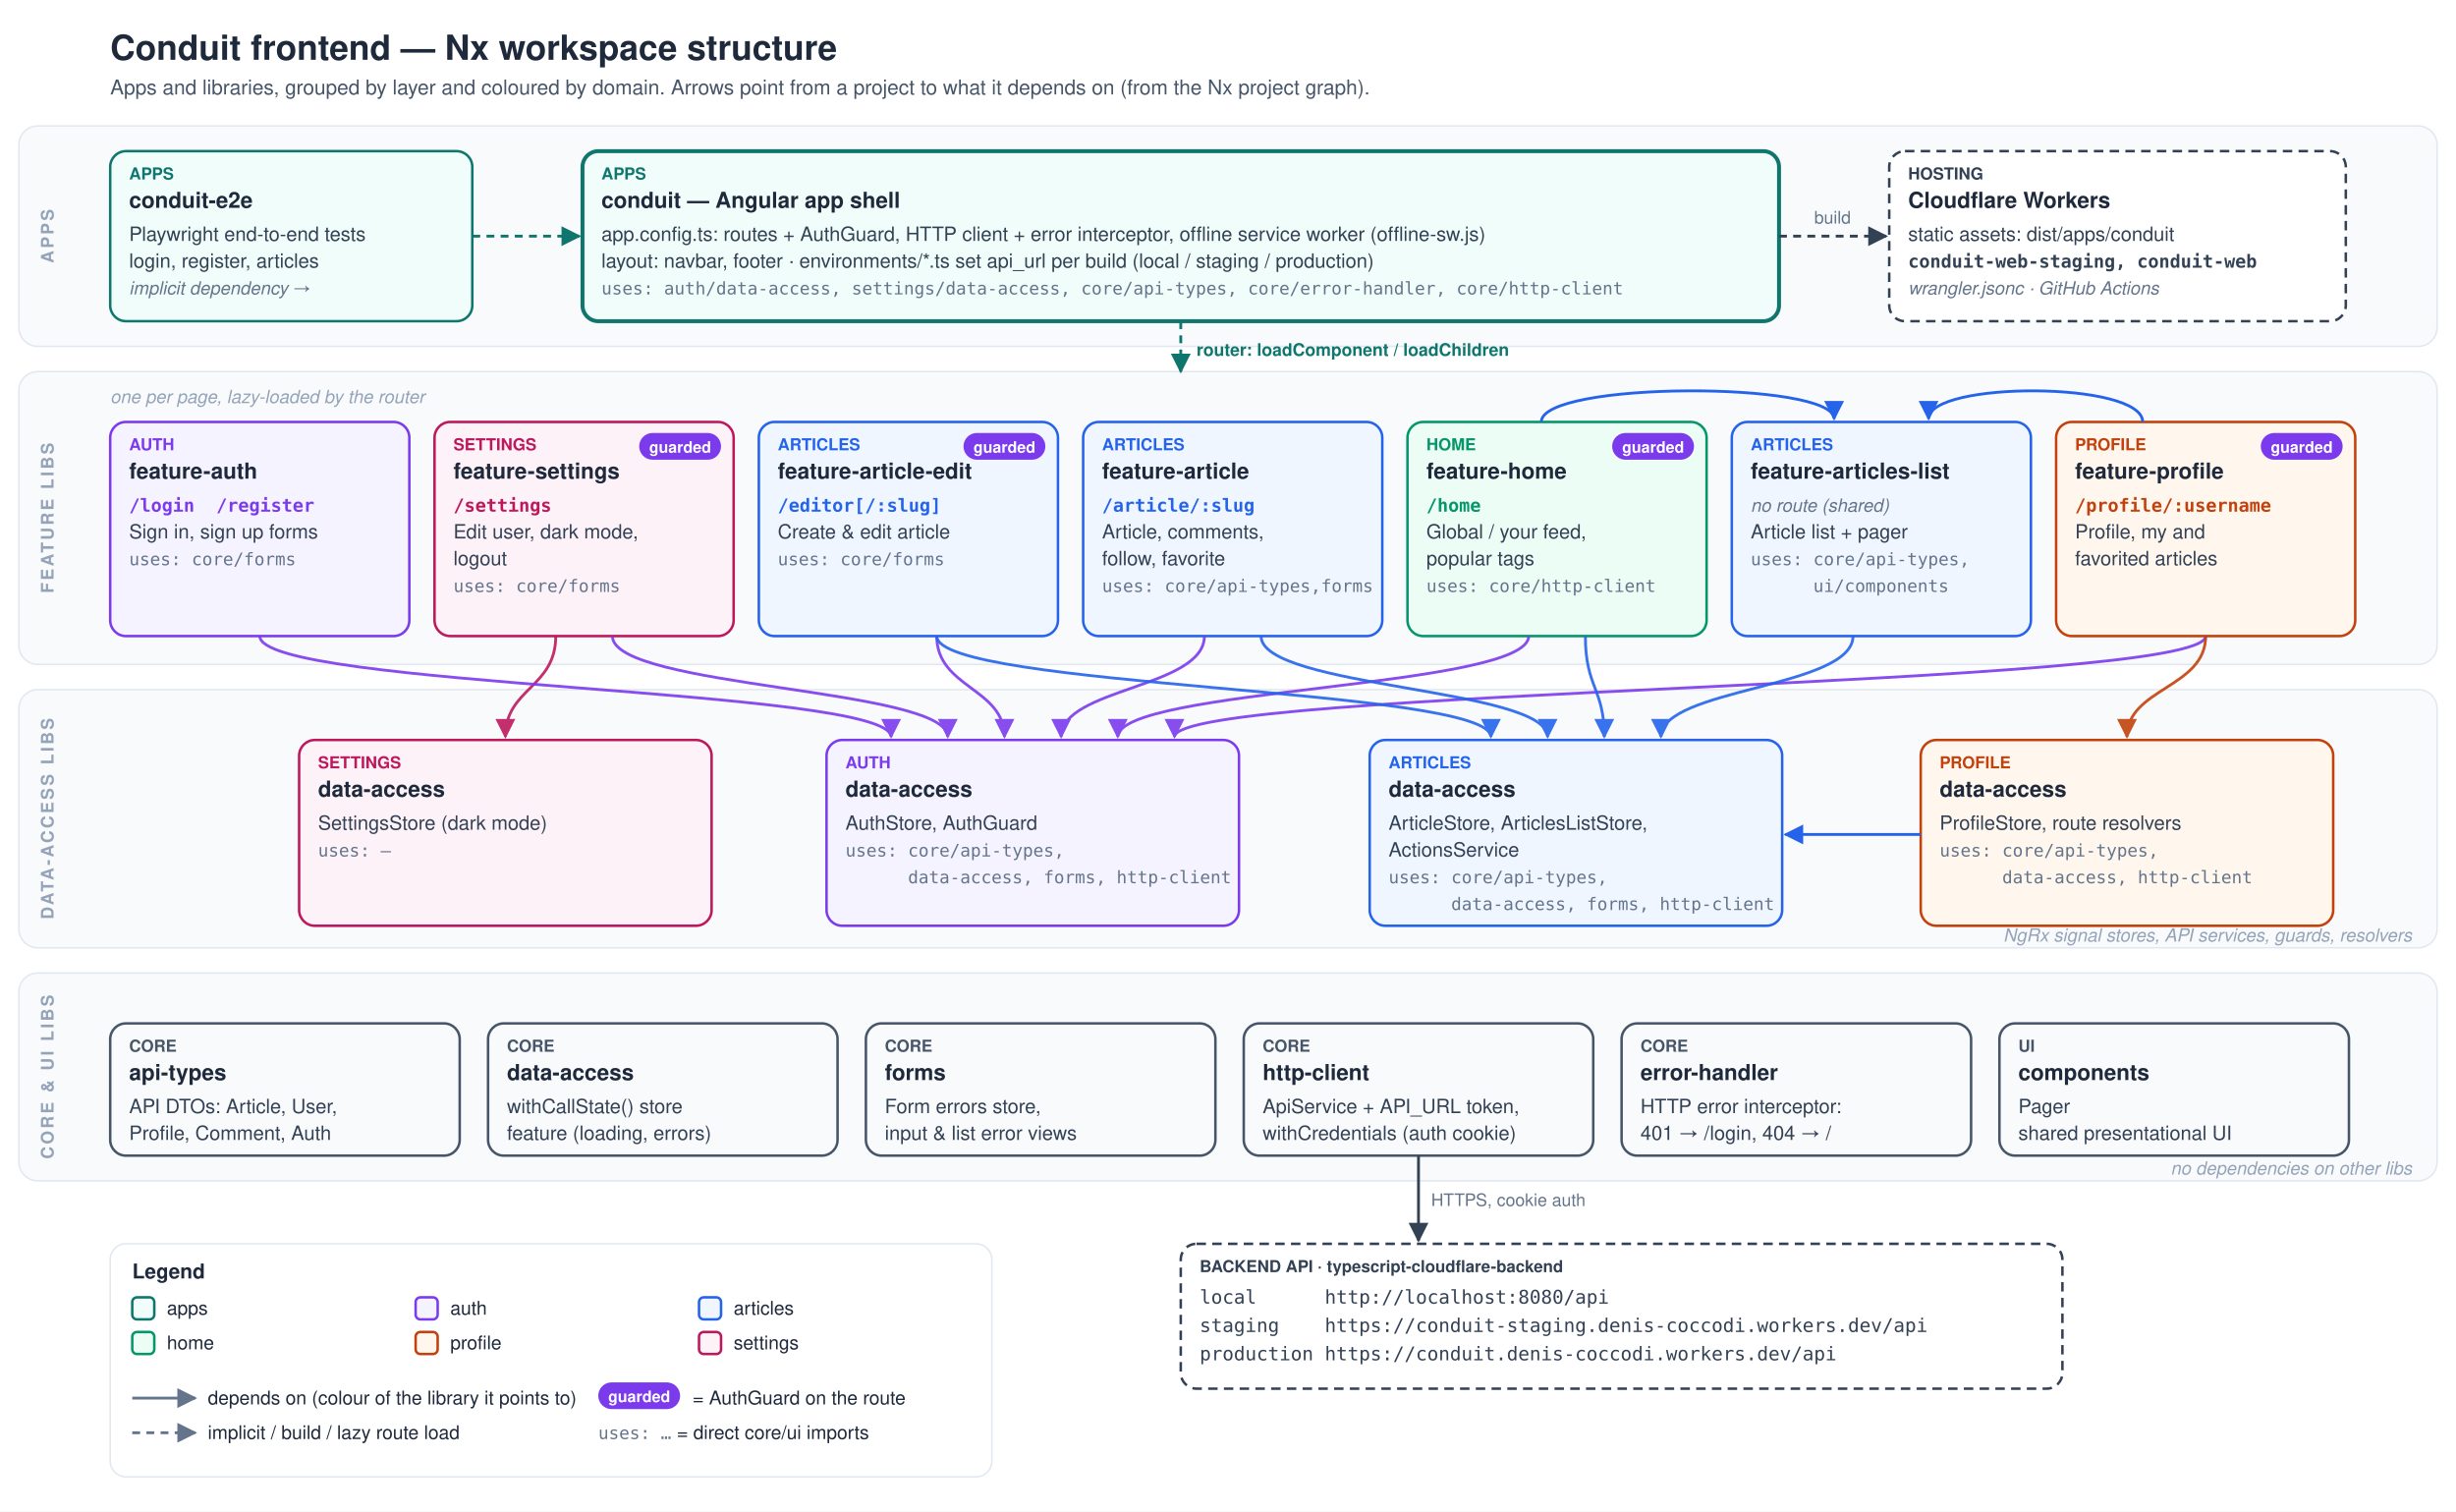
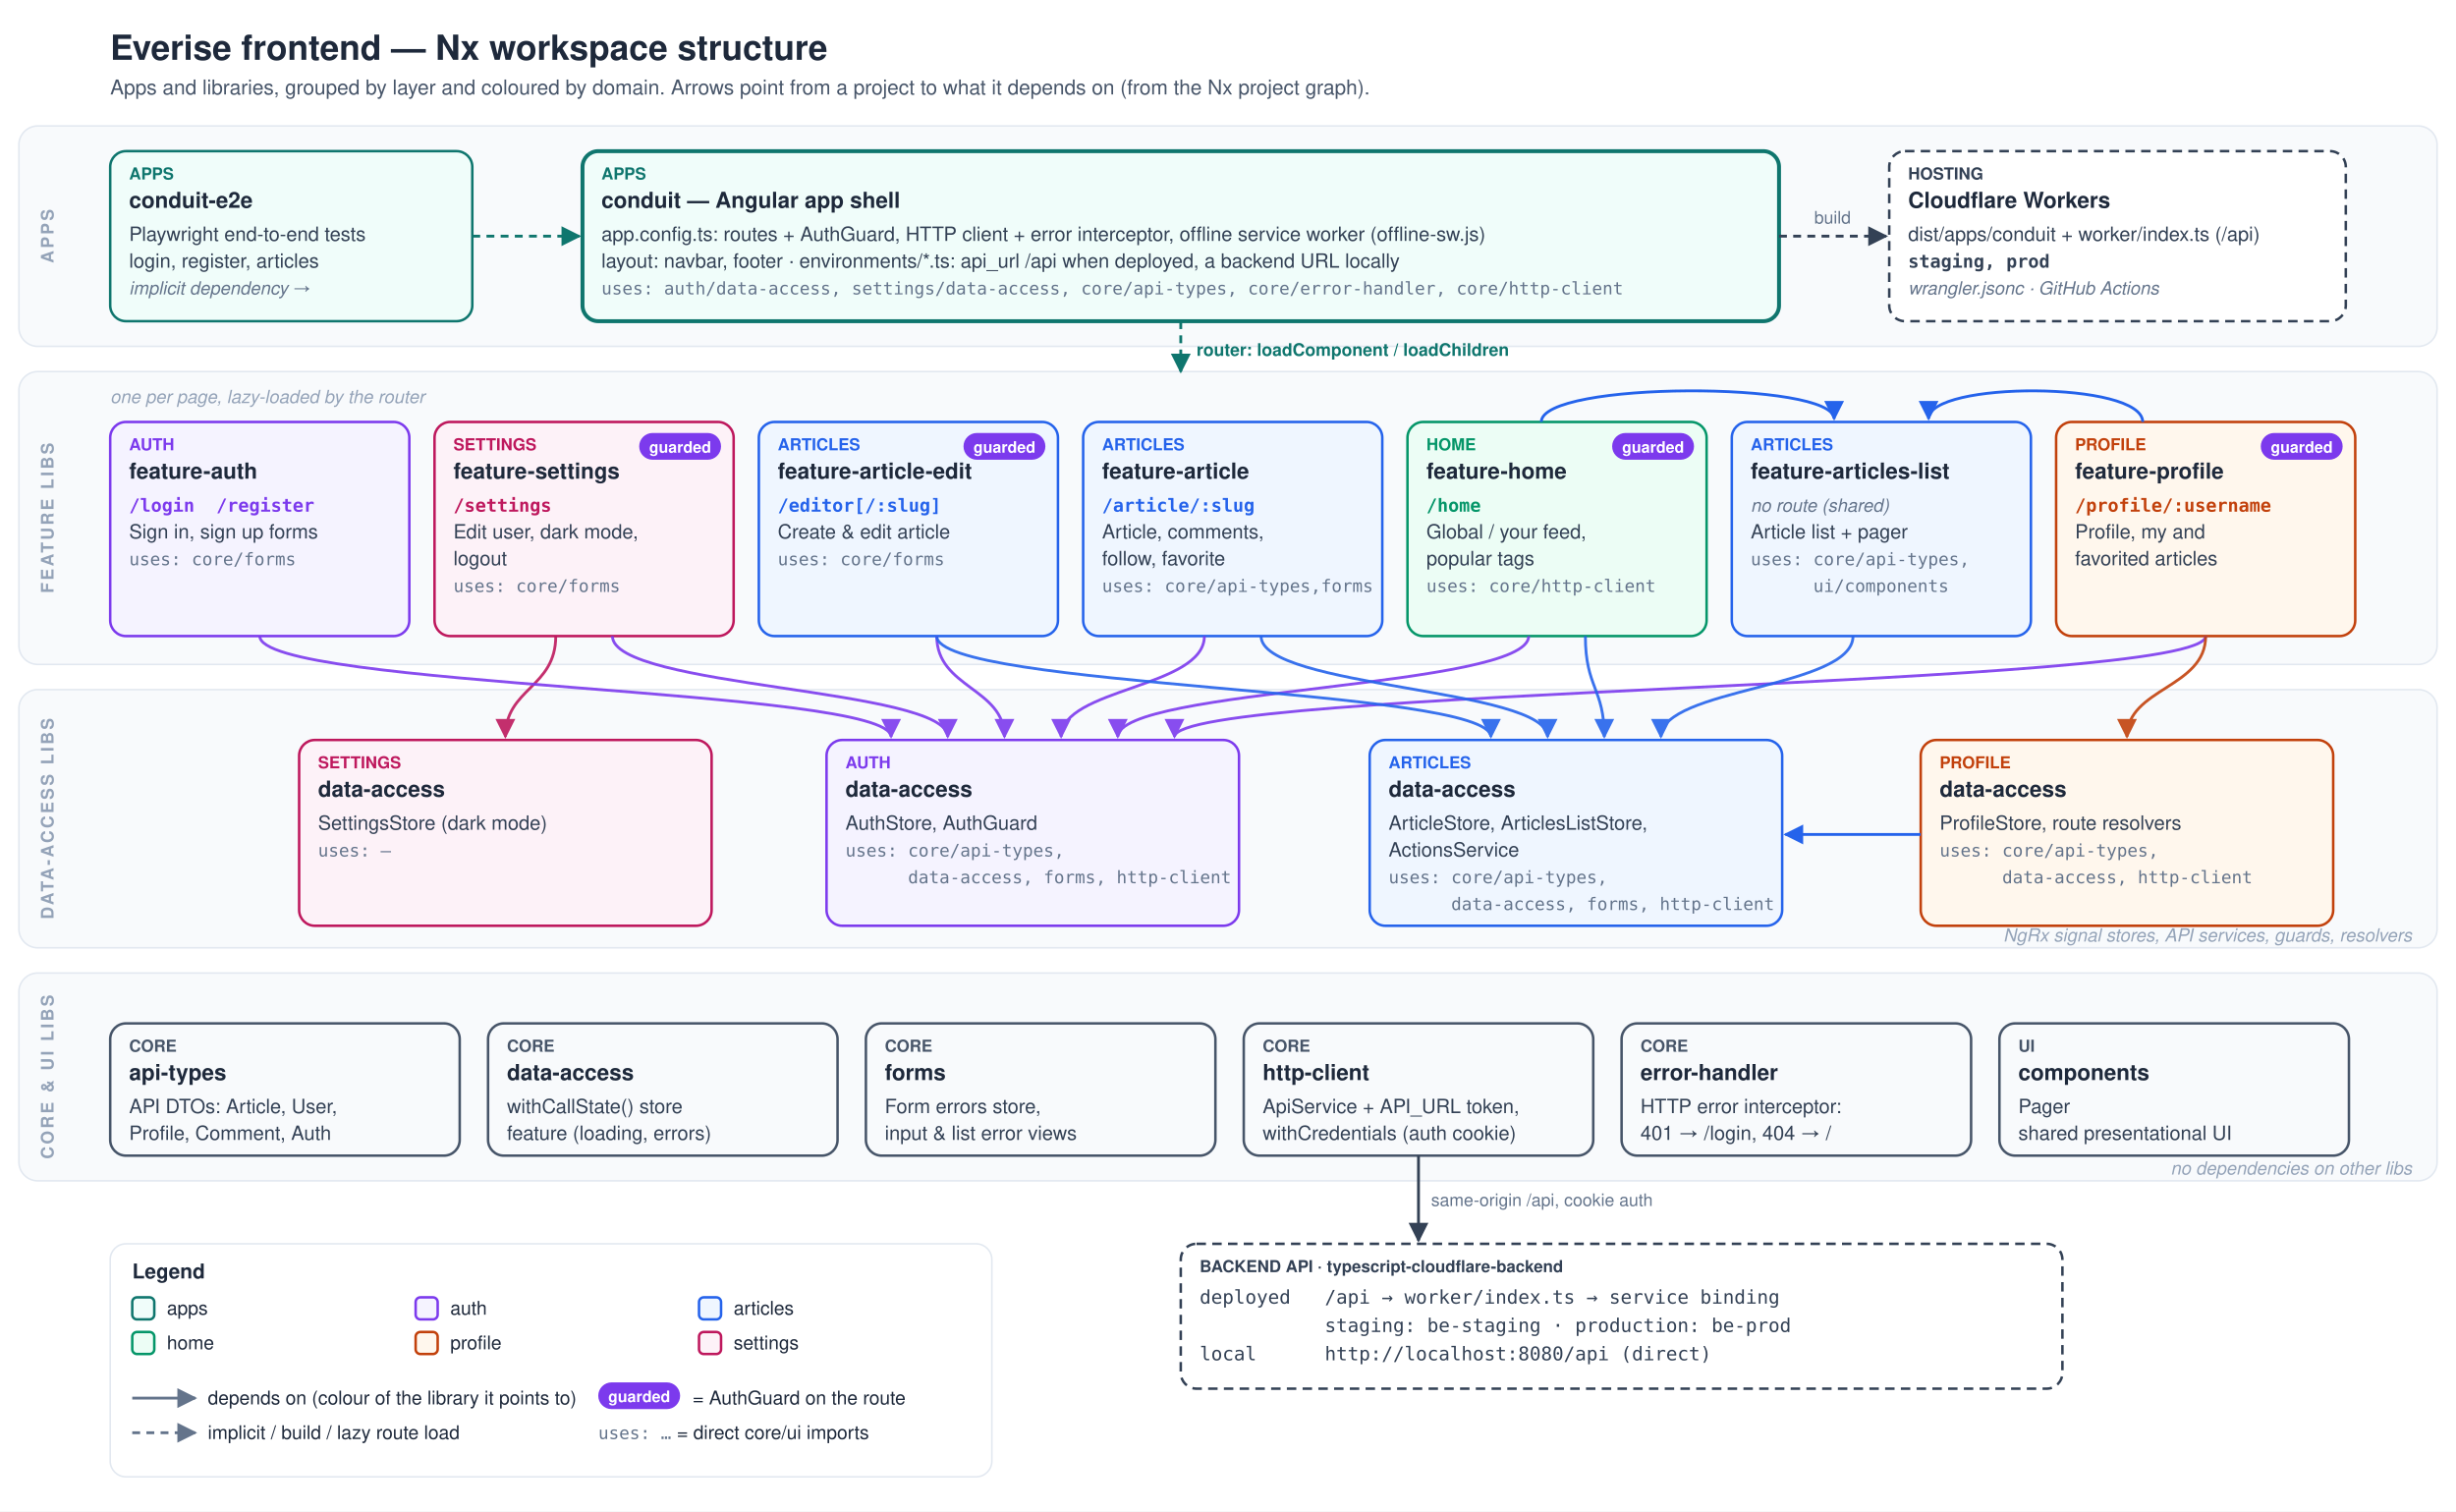
<svg xmlns="http://www.w3.org/2000/svg" width="1560" height="960" viewBox="0 0 1560 960" font-family="Segoe UI, -apple-system, BlinkMacSystemFont, Helvetica, Arial, sans-serif">
  <defs>
    <marker id="a-app" viewBox="0 0 10 10" refX="9" refY="5" markerWidth="7" markerHeight="7" orient="auto-start-reverse">
      <path d="M0,0 L10,5 L0,10 z" fill="#0f766e" />
    </marker>
    <marker id="a-auth" viewBox="0 0 10 10" refX="9" refY="5" markerWidth="7" markerHeight="7" orient="auto-start-reverse">
      <path d="M0,0 L10,5 L0,10 z" fill="#7c3aed" />
    </marker>
    <marker id="a-articles" viewBox="0 0 10 10" refX="9" refY="5" markerWidth="7" markerHeight="7" orient="auto-start-reverse">
      <path d="M0,0 L10,5 L0,10 z" fill="#2563eb" />
    </marker>
    <marker id="a-home" viewBox="0 0 10 10" refX="9" refY="5" markerWidth="7" markerHeight="7" orient="auto-start-reverse">
      <path d="M0,0 L10,5 L0,10 z" fill="#059669" />
    </marker>
    <marker id="a-profile" viewBox="0 0 10 10" refX="9" refY="5" markerWidth="7" markerHeight="7" orient="auto-start-reverse">
      <path d="M0,0 L10,5 L0,10 z" fill="#c2410c" />
    </marker>
    <marker id="a-settings" viewBox="0 0 10 10" refX="9" refY="5" markerWidth="7" markerHeight="7" orient="auto-start-reverse">
      <path d="M0,0 L10,5 L0,10 z" fill="#be185d" />
    </marker>
    <marker id="a-core" viewBox="0 0 10 10" refX="9" refY="5" markerWidth="7" markerHeight="7" orient="auto-start-reverse">
      <path d="M0,0 L10,5 L0,10 z" fill="#475569" />
    </marker>
    <marker id="a-ui" viewBox="0 0 10 10" refX="9" refY="5" markerWidth="7" markerHeight="7" orient="auto-start-reverse">
      <path d="M0,0 L10,5 L0,10 z" fill="#475569" />
    </marker>
    <marker id="a-ext" viewBox="0 0 10 10" refX="9" refY="5" markerWidth="7" markerHeight="7" orient="auto-start-reverse">
      <path d="M0,0 L10,5 L0,10 z" fill="#334155" />
    </marker>
    <marker id="a-gray" viewBox="0 0 10 10" refX="9" refY="5" markerWidth="7" markerHeight="7" orient="auto-start-reverse">
      <path d="M0,0 L10,5 L0,10 z" fill="#64748b" />
    </marker>
  </defs>
  <rect width="1560" height="960" fill="#ffffff" />
-   <text x="70" y="38" font-size="22" font-weight="700" fill="#1e293b">Conduit frontend — Nx workspace structure</text>
+   <text x="70" y="38" font-size="22" font-weight="700" fill="#1e293b">Everise frontend — Nx workspace structure</text>
  <text x="70" y="60" font-size="13" font-weight="400" fill="#475569">Apps and libraries, grouped by layer and coloured by domain. Arrows point from a project to what it depends on (from the Nx project graph).</text>
  <rect x="12" y="80" width="1536" height="140" rx="12" fill="#f8fafc" stroke="#e2e8f0" />
  <text x="34" y="150" font-size="11" font-weight="700" fill="#94a3b8" letter-spacing="1.5" text-anchor="middle" transform="rotate(-90 34 150)">APPS</text>
  <rect x="12" y="236" width="1536" height="186" rx="12" fill="#f8fafc" stroke="#e2e8f0" />
  <text x="34" y="329" font-size="11" font-weight="700" fill="#94a3b8" letter-spacing="1.5" text-anchor="middle" transform="rotate(-90 34 329)">FEATURE LIBS</text>
  <rect x="12" y="438" width="1536" height="164" rx="12" fill="#f8fafc" stroke="#e2e8f0" />
  <text x="34" y="520" font-size="11" font-weight="700" fill="#94a3b8" letter-spacing="1.5" text-anchor="middle" transform="rotate(-90 34 520)">DATA-ACCESS LIBS</text>
  <rect x="12" y="618" width="1536" height="132" rx="12" fill="#f8fafc" stroke="#e2e8f0" />
  <text x="34" y="684" font-size="11" font-weight="700" fill="#94a3b8" letter-spacing="1.5" text-anchor="middle" transform="rotate(-90 34 684)">CORE &amp; UI LIBS</text>
  <text x="70" y="256" font-size="11.5" font-weight="400" fill="#94a3b8" font-style="italic">one per page, lazy-loaded by the router</text>
  <text x="1532" y="598" font-size="11.5" font-weight="400" fill="#94a3b8" text-anchor="end" font-style="italic">NgRx signal stores, API services, guards, resolvers</text>
  <text x="1532" y="746" font-size="11.5" font-weight="400" fill="#94a3b8" text-anchor="end" font-style="italic">no dependencies on other libs</text>
  <rect x="70" y="96" width="230" height="108" rx="10" fill="#f0fdfa" stroke="#0f766e" stroke-width="1.6" />
  <text x="82" y="114" font-size="10.5" font-weight="700" fill="#0f766e">APPS</text>
  <text x="82" y="132" font-size="14" font-weight="700" fill="#1e293b">conduit-e2e</text>
  <text x="82" y="153" font-size="12.5" font-weight="400" fill="#334155">Playwright end-to-end tests</text>
  <text x="82" y="170" font-size="12.5" font-weight="400" fill="#334155">login, register, articles</text>
  <text x="82" y="187" font-size="11.5" font-weight="400" fill="#64748b" font-style="italic">implicit dependency →</text>
  <rect x="370" y="96" width="760" height="108" rx="10" fill="#f0fdfa" stroke="#0f766e" stroke-width="2.5" />
  <text x="382" y="114" font-size="10.5" font-weight="700" fill="#0f766e">APPS</text>
  <text x="382" y="132" font-size="14" font-weight="700" fill="#1e293b">conduit  —  Angular app shell</text>
  <text x="382" y="153" font-size="12.5" font-weight="400" fill="#334155">app.config.ts: routes + AuthGuard, HTTP client + error interceptor, offline service worker (offline-sw.js)</text>
-   <text x="382" y="170" font-size="12.5" font-weight="400" fill="#334155">layout: navbar, footer  ·  environments/*.ts set api_url per build (local / staging / production)</text>
+   <text x="382" y="170" font-size="12.5" font-weight="400" fill="#334155">layout: navbar, footer  ·  environments/*.ts: api_url /api when deployed, a backend URL locally</text>
  <text x="382" y="187" font-size="11" font-weight="400" fill="#64748b" font-family="Consolas, SFMono-Regular, Menlo, monospace" xml:space="preserve">uses: auth/data-access, settings/data-access, core/api-types, core/error-handler, core/http-client</text>
  <rect x="1200" y="96" width="290" height="108" rx="10" fill="#ffffff" stroke="#334155" stroke-width="1.6" stroke-dasharray="6 4" />
  <text x="1212" y="114" font-size="10.5" font-weight="700" fill="#334155">HOSTING</text>
  <text x="1212" y="132" font-size="14" font-weight="700" fill="#1e293b">Cloudflare Workers</text>
-   <text x="1212" y="153" font-size="12.5" font-weight="400" fill="#334155">static assets: dist/apps/conduit</text>
-   <text x="1212" y="170" font-size="11.5" font-weight="600" fill="#334155" font-family="Consolas, SFMono-Regular, Menlo, monospace" xml:space="preserve">conduit-web-staging, conduit-web</text>
+   <text x="1212" y="153" font-size="12.5" font-weight="400" fill="#334155">dist/apps/conduit + worker/index.ts (/api)</text>
+   <text x="1212" y="170" font-size="11.5" font-weight="600" fill="#334155" font-family="Consolas, SFMono-Regular, Menlo, monospace" xml:space="preserve">staging, prod</text>
  <text x="1212" y="187" font-size="11.5" font-weight="400" fill="#64748b" font-style="italic">wrangler.jsonc · GitHub Actions</text>
  <path d="M300,150 L368,150" stroke="#0f766e" stroke-width="1.8" stroke-dasharray="5 4" marker-end="url(#a-app)" />
  <path d="M1130,150 L1198,150" stroke="#334155" stroke-width="1.8" stroke-dasharray="5 4" marker-end="url(#a-ext)" />
  <text x="1164" y="142" font-size="11" font-weight="400" fill="#64748b" text-anchor="middle">build</text>
  <rect x="70" y="268" width="190" height="136" rx="10" fill="#f5f3ff" stroke="#7c3aed" stroke-width="1.6" />
  <text x="82" y="286" font-size="10.5" font-weight="700" fill="#7c3aed">AUTH</text>
  <text x="82" y="304" font-size="14" font-weight="700" fill="#1e293b">feature-auth</text>
  <text x="82" y="325" font-size="11.5" font-weight="600" fill="#7c3aed" font-family="Consolas, SFMono-Regular, Menlo, monospace" xml:space="preserve">/login  /register</text>
  <text x="82" y="342" font-size="12.5" font-weight="400" fill="#334155">Sign in, sign up forms</text>
  <text x="82" y="359" font-size="11" font-weight="400" fill="#64748b" font-family="Consolas, SFMono-Regular, Menlo, monospace" xml:space="preserve">uses: core/forms</text>
  <rect x="276" y="268" width="190" height="136" rx="10" fill="#fdf2f8" stroke="#be185d" stroke-width="1.6" />
  <text x="288" y="286" font-size="10.5" font-weight="700" fill="#be185d">SETTINGS</text>
  <text x="288" y="304" font-size="14" font-weight="700" fill="#1e293b">feature-settings</text>
  <rect x="406" y="275" width="52" height="17" rx="8.5" fill="#7c3aed" />
  <text x="432" y="287.5" font-size="10" font-weight="600" fill="#ffffff" text-anchor="middle">guarded</text>
  <text x="288" y="325" font-size="11.5" font-weight="600" fill="#be185d" font-family="Consolas, SFMono-Regular, Menlo, monospace" xml:space="preserve">/settings</text>
  <text x="288" y="342" font-size="12.5" font-weight="400" fill="#334155">Edit user, dark mode,</text>
  <text x="288" y="359" font-size="12.5" font-weight="400" fill="#334155">logout</text>
  <text x="288" y="376" font-size="11" font-weight="400" fill="#64748b" font-family="Consolas, SFMono-Regular, Menlo, monospace" xml:space="preserve">uses: core/forms</text>
  <rect x="482" y="268" width="190" height="136" rx="10" fill="#eff6ff" stroke="#2563eb" stroke-width="1.6" />
  <text x="494" y="286" font-size="10.5" font-weight="700" fill="#2563eb">ARTICLES</text>
  <text x="494" y="304" font-size="14" font-weight="700" fill="#1e293b">feature-article-edit</text>
  <rect x="612" y="275" width="52" height="17" rx="8.5" fill="#7c3aed" />
  <text x="638" y="287.5" font-size="10" font-weight="600" fill="#ffffff" text-anchor="middle">guarded</text>
  <text x="494" y="325" font-size="11.5" font-weight="600" fill="#2563eb" font-family="Consolas, SFMono-Regular, Menlo, monospace" xml:space="preserve">/editor[/:slug]</text>
  <text x="494" y="342" font-size="12.5" font-weight="400" fill="#334155">Create &amp; edit article</text>
  <text x="494" y="359" font-size="11" font-weight="400" fill="#64748b" font-family="Consolas, SFMono-Regular, Menlo, monospace" xml:space="preserve">uses: core/forms</text>
  <rect x="688" y="268" width="190" height="136" rx="10" fill="#eff6ff" stroke="#2563eb" stroke-width="1.6" />
  <text x="700" y="286" font-size="10.5" font-weight="700" fill="#2563eb">ARTICLES</text>
  <text x="700" y="304" font-size="14" font-weight="700" fill="#1e293b">feature-article</text>
  <text x="700" y="325" font-size="11.5" font-weight="600" fill="#2563eb" font-family="Consolas, SFMono-Regular, Menlo, monospace" xml:space="preserve">/article/:slug</text>
  <text x="700" y="342" font-size="12.5" font-weight="400" fill="#334155">Article, comments,</text>
  <text x="700" y="359" font-size="12.5" font-weight="400" fill="#334155">follow, favorite</text>
  <text x="700" y="376" font-size="11" font-weight="400" fill="#64748b" font-family="Consolas, SFMono-Regular, Menlo, monospace" xml:space="preserve">uses: core/api-types,forms</text>
  <rect x="894" y="268" width="190" height="136" rx="10" fill="#ecfdf5" stroke="#059669" stroke-width="1.6" />
  <text x="906" y="286" font-size="10.5" font-weight="700" fill="#059669">HOME</text>
  <text x="906" y="304" font-size="14" font-weight="700" fill="#1e293b">feature-home</text>
  <rect x="1024" y="275" width="52" height="17" rx="8.5" fill="#7c3aed" />
  <text x="1050" y="287.5" font-size="10" font-weight="600" fill="#ffffff" text-anchor="middle">guarded</text>
  <text x="906" y="325" font-size="11.5" font-weight="600" fill="#059669" font-family="Consolas, SFMono-Regular, Menlo, monospace" xml:space="preserve">/home</text>
  <text x="906" y="342" font-size="12.5" font-weight="400" fill="#334155">Global / your feed,</text>
  <text x="906" y="359" font-size="12.5" font-weight="400" fill="#334155">popular tags</text>
  <text x="906" y="376" font-size="11" font-weight="400" fill="#64748b" font-family="Consolas, SFMono-Regular, Menlo, monospace" xml:space="preserve">uses: core/http-client</text>
  <rect x="1100" y="268" width="190" height="136" rx="10" fill="#eff6ff" stroke="#2563eb" stroke-width="1.6" />
  <text x="1112" y="286" font-size="10.5" font-weight="700" fill="#2563eb">ARTICLES</text>
  <text x="1112" y="304" font-size="14" font-weight="700" fill="#1e293b">feature-articles-list</text>
  <text x="1112" y="325" font-size="11.5" font-weight="400" fill="#64748b" font-style="italic">no route (shared)</text>
  <text x="1112" y="342" font-size="12.5" font-weight="400" fill="#334155">Article list + pager</text>
  <text x="1112" y="359" font-size="11" font-weight="400" fill="#64748b" font-family="Consolas, SFMono-Regular, Menlo, monospace" xml:space="preserve">uses: core/api-types,</text>
  <text x="1112" y="376" font-size="11" font-weight="400" fill="#64748b" font-family="Consolas, SFMono-Regular, Menlo, monospace" xml:space="preserve">      ui/components</text>
  <rect x="1306" y="268" width="190" height="136" rx="10" fill="#fff7ed" stroke="#c2410c" stroke-width="1.6" />
  <text x="1318" y="286" font-size="10.5" font-weight="700" fill="#c2410c">PROFILE</text>
  <text x="1318" y="304" font-size="14" font-weight="700" fill="#1e293b">feature-profile</text>
  <rect x="1436" y="275" width="52" height="17" rx="8.5" fill="#7c3aed" />
  <text x="1462" y="287.5" font-size="10" font-weight="600" fill="#ffffff" text-anchor="middle">guarded</text>
  <text x="1318" y="325" font-size="11.5" font-weight="600" fill="#c2410c" font-family="Consolas, SFMono-Regular, Menlo, monospace" xml:space="preserve">/profile/:username</text>
  <text x="1318" y="342" font-size="12.5" font-weight="400" fill="#334155">Profile, my and</text>
  <text x="1318" y="359" font-size="12.5" font-weight="400" fill="#334155">favorited articles</text>
  <path d="M750,204 L750,236" stroke="#0f766e" stroke-width="1.8" stroke-dasharray="5 4" marker-end="url(#a-app)" />
  <text x="760" y="226" font-size="11" font-weight="600" fill="#0f766e">router: loadComponent / loadChildren</text>
  <path d="M979,268 C979,242 1165,242 1165,266" fill="none" stroke="#2563eb" stroke-width="1.8" marker-end="url(#a-articles)" />
  <path d="M1361,268 C1361,242 1225,242 1225,266" fill="none" stroke="#2563eb" stroke-width="1.8" marker-end="url(#a-articles)" />
  <rect x="190" y="470" width="262" height="118" rx="10" fill="#fdf2f8" stroke="#be185d" stroke-width="1.6" />
  <text x="202" y="488" font-size="10.5" font-weight="700" fill="#be185d">SETTINGS</text>
  <text x="202" y="506" font-size="14" font-weight="700" fill="#1e293b">data-access</text>
  <text x="202" y="527" font-size="12.5" font-weight="400" fill="#334155">SettingsStore (dark mode)</text>
  <text x="202" y="544" font-size="11" font-weight="400" fill="#64748b" font-family="Consolas, SFMono-Regular, Menlo, monospace" xml:space="preserve">uses: —</text>
  <rect x="525" y="470" width="262" height="118" rx="10" fill="#f5f3ff" stroke="#7c3aed" stroke-width="1.6" />
  <text x="537" y="488" font-size="10.5" font-weight="700" fill="#7c3aed">AUTH</text>
  <text x="537" y="506" font-size="14" font-weight="700" fill="#1e293b">data-access</text>
  <text x="537" y="527" font-size="12.5" font-weight="400" fill="#334155">AuthStore, AuthGuard</text>
  <text x="537" y="544" font-size="11" font-weight="400" fill="#64748b" font-family="Consolas, SFMono-Regular, Menlo, monospace" xml:space="preserve">uses: core/api-types,</text>
  <text x="537" y="561" font-size="11" font-weight="400" fill="#64748b" font-family="Consolas, SFMono-Regular, Menlo, monospace" xml:space="preserve">      data-access, forms, http-client</text>
  <rect x="870" y="470" width="262" height="118" rx="10" fill="#eff6ff" stroke="#2563eb" stroke-width="1.6" />
  <text x="882" y="488" font-size="10.5" font-weight="700" fill="#2563eb">ARTICLES</text>
  <text x="882" y="506" font-size="14" font-weight="700" fill="#1e293b">data-access</text>
  <text x="882" y="527" font-size="12.5" font-weight="400" fill="#334155">ArticleStore, ArticlesListStore,</text>
  <text x="882" y="544" font-size="12.5" font-weight="400" fill="#334155">ActionsService</text>
  <text x="882" y="561" font-size="11" font-weight="400" fill="#64748b" font-family="Consolas, SFMono-Regular, Menlo, monospace" xml:space="preserve">uses: core/api-types,</text>
  <text x="882" y="578" font-size="11" font-weight="400" fill="#64748b" font-family="Consolas, SFMono-Regular, Menlo, monospace" xml:space="preserve">      data-access, forms, http-client</text>
  <rect x="1220" y="470" width="262" height="118" rx="10" fill="#fff7ed" stroke="#c2410c" stroke-width="1.6" />
  <text x="1232" y="488" font-size="10.5" font-weight="700" fill="#c2410c">PROFILE</text>
  <text x="1232" y="506" font-size="14" font-weight="700" fill="#1e293b">data-access</text>
  <text x="1232" y="527" font-size="12.5" font-weight="400" fill="#334155">ProfileStore, route resolvers</text>
  <text x="1232" y="544" font-size="11" font-weight="400" fill="#64748b" font-family="Consolas, SFMono-Regular, Menlo, monospace" xml:space="preserve">uses: core/api-types,</text>
  <text x="1232" y="561" font-size="11" font-weight="400" fill="#64748b" font-family="Consolas, SFMono-Regular, Menlo, monospace" xml:space="preserve">      data-access, http-client</text>
  <path d="M353,404 C353,437 321,437 321,468" fill="none" stroke="#be185d" stroke-width="1.8" marker-end="url(#a-settings)" opacity="0.9" />
  <path d="M165,404 C165,437 566,437 566,468" fill="none" stroke="#7c3aed" stroke-width="1.8" marker-end="url(#a-auth)" opacity="0.9" />
  <path d="M389,404 C389,437 602,437 602,468" fill="none" stroke="#7c3aed" stroke-width="1.8" marker-end="url(#a-auth)" opacity="0.9" />
  <path d="M595,404 C595,437 638,437 638,468" fill="none" stroke="#7c3aed" stroke-width="1.8" marker-end="url(#a-auth)" opacity="0.9" />
  <path d="M765,404 C765,437 674,437 674,468" fill="none" stroke="#7c3aed" stroke-width="1.8" marker-end="url(#a-auth)" opacity="0.9" />
  <path d="M971,404 C971,437 710,437 710,468" fill="none" stroke="#7c3aed" stroke-width="1.8" marker-end="url(#a-auth)" opacity="0.9" />
  <path d="M1401,404 C1401,437 746,437 746,468" fill="none" stroke="#7c3aed" stroke-width="1.8" marker-end="url(#a-auth)" opacity="0.9" />
  <path d="M595,404 C595,437 947,437 947,468" fill="none" stroke="#2563eb" stroke-width="1.8" marker-end="url(#a-articles)" opacity="0.9" />
  <path d="M801,404 C801,437 983,437 983,468" fill="none" stroke="#2563eb" stroke-width="1.8" marker-end="url(#a-articles)" opacity="0.9" />
  <path d="M1007,404 C1007,437 1019,437 1019,468" fill="none" stroke="#2563eb" stroke-width="1.8" marker-end="url(#a-articles)" opacity="0.9" />
  <path d="M1177,404 C1177,437 1055,437 1055,468" fill="none" stroke="#2563eb" stroke-width="1.8" marker-end="url(#a-articles)" opacity="0.9" />
  <path d="M1401,404 C1401,437 1351,437 1351,468" fill="none" stroke="#c2410c" stroke-width="1.8" marker-end="url(#a-profile)" opacity="0.9" />
  <path d="M1220,530 L1134,530" stroke="#2563eb" stroke-width="1.8" marker-end="url(#a-articles)" />
  <rect x="70" y="650" width="222" height="84" rx="10" fill="#f8fafc" stroke="#475569" stroke-width="1.6" />
  <text x="82" y="668" font-size="10.5" font-weight="700" fill="#475569">CORE</text>
  <text x="82" y="686" font-size="14" font-weight="700" fill="#1e293b">api-types</text>
  <text x="82" y="707" font-size="12.5" font-weight="400" fill="#334155">API DTOs: Article, User,</text>
  <text x="82" y="724" font-size="12.5" font-weight="400" fill="#334155">Profile, Comment, Auth</text>
  <rect x="310" y="650" width="222" height="84" rx="10" fill="#f8fafc" stroke="#475569" stroke-width="1.6" />
  <text x="322" y="668" font-size="10.5" font-weight="700" fill="#475569">CORE</text>
  <text x="322" y="686" font-size="14" font-weight="700" fill="#1e293b">data-access</text>
  <text x="322" y="707" font-size="12.5" font-weight="400" fill="#334155">withCallState() store</text>
  <text x="322" y="724" font-size="12.5" font-weight="400" fill="#334155">feature (loading, errors)</text>
  <rect x="550" y="650" width="222" height="84" rx="10" fill="#f8fafc" stroke="#475569" stroke-width="1.6" />
  <text x="562" y="668" font-size="10.5" font-weight="700" fill="#475569">CORE</text>
  <text x="562" y="686" font-size="14" font-weight="700" fill="#1e293b">forms</text>
  <text x="562" y="707" font-size="12.5" font-weight="400" fill="#334155">Form errors store,</text>
  <text x="562" y="724" font-size="12.5" font-weight="400" fill="#334155">input &amp; list error views</text>
  <rect x="790" y="650" width="222" height="84" rx="10" fill="#f8fafc" stroke="#475569" stroke-width="1.6" />
  <text x="802" y="668" font-size="10.5" font-weight="700" fill="#475569">CORE</text>
  <text x="802" y="686" font-size="14" font-weight="700" fill="#1e293b">http-client</text>
  <text x="802" y="707" font-size="12.5" font-weight="400" fill="#334155">ApiService + API_URL token,</text>
  <text x="802" y="724" font-size="12.5" font-weight="400" fill="#334155">withCredentials (auth cookie)</text>
  <rect x="1030" y="650" width="222" height="84" rx="10" fill="#f8fafc" stroke="#475569" stroke-width="1.6" />
  <text x="1042" y="668" font-size="10.5" font-weight="700" fill="#475569">CORE</text>
  <text x="1042" y="686" font-size="14" font-weight="700" fill="#1e293b">error-handler</text>
  <text x="1042" y="707" font-size="12.5" font-weight="400" fill="#334155">HTTP error interceptor:</text>
  <text x="1042" y="724" font-size="12.5" font-weight="400" fill="#334155">401 → /login, 404 → /</text>
  <rect x="1270" y="650" width="222" height="84" rx="10" fill="#f8fafc" stroke="#475569" stroke-width="1.6" />
  <text x="1282" y="668" font-size="10.5" font-weight="700" fill="#475569">UI</text>
  <text x="1282" y="686" font-size="14" font-weight="700" fill="#1e293b">components</text>
  <text x="1282" y="707" font-size="12.5" font-weight="400" fill="#334155">Pager</text>
  <text x="1282" y="724" font-size="12.5" font-weight="400" fill="#334155">shared presentational UI</text>
  <rect x="750" y="790" width="560" height="92" rx="10" fill="#ffffff" stroke="#334155" stroke-width="1.6" stroke-dasharray="6 4" />
  <text x="762" y="808" font-size="10.5" font-weight="700" fill="#334155">BACKEND API  ·  typescript-cloudflare-backend</text>
-   <text x="762" y="828" font-size="12" font-weight="400" fill="#334155" font-family="Consolas, SFMono-Regular, Menlo, monospace" xml:space="preserve">local      http://localhost:8080/api</text>
-   <text x="762" y="846" font-size="12" font-weight="400" fill="#334155" font-family="Consolas, SFMono-Regular, Menlo, monospace" xml:space="preserve">staging    https://conduit-staging.denis-coccodi.workers.dev/api</text>
-   <text x="762" y="864" font-size="12" font-weight="400" fill="#334155" font-family="Consolas, SFMono-Regular, Menlo, monospace" xml:space="preserve">production https://conduit.denis-coccodi.workers.dev/api</text>
+   <text x="762" y="828" font-size="12" font-weight="400" fill="#334155" font-family="Consolas, SFMono-Regular, Menlo, monospace" xml:space="preserve">deployed   /api → worker/index.ts → service binding</text>
+   <text x="762" y="846" font-size="12" font-weight="400" fill="#334155" font-family="Consolas, SFMono-Regular, Menlo, monospace" xml:space="preserve">           staging: be-staging · production: be-prod</text>
+   <text x="762" y="864" font-size="12" font-weight="400" fill="#334155" font-family="Consolas, SFMono-Regular, Menlo, monospace" xml:space="preserve">local      http://localhost:8080/api (direct)</text>
  <path d="M901,734 L901,788" stroke="#334155" stroke-width="1.8" marker-end="url(#a-ext)" />
-   <text x="909" y="766" font-size="11" font-weight="400" fill="#64748b">HTTPS, cookie auth</text>
+   <text x="909" y="766" font-size="11" font-weight="400" fill="#64748b">same-origin /api, cookie auth</text>
  <rect x="70" y="790" width="560" height="148" rx="10" fill="#ffffff" stroke="#e2e8f0" />
  <text x="84" y="812" font-size="13" font-weight="700" fill="#1e293b">Legend</text>
  <rect x="84" y="824" width="14" height="14" rx="3" fill="#f0fdfa" stroke="#0f766e" stroke-width="1.6" />
  <text x="106" y="835" font-size="12" font-weight="400" fill="#1e293b">apps</text>
  <rect x="264" y="824" width="14" height="14" rx="3" fill="#f5f3ff" stroke="#7c3aed" stroke-width="1.6" />
  <text x="286" y="835" font-size="12" font-weight="400" fill="#1e293b">auth</text>
  <rect x="444" y="824" width="14" height="14" rx="3" fill="#eff6ff" stroke="#2563eb" stroke-width="1.6" />
  <text x="466" y="835" font-size="12" font-weight="400" fill="#1e293b">articles</text>
  <rect x="84" y="846" width="14" height="14" rx="3" fill="#ecfdf5" stroke="#059669" stroke-width="1.6" />
  <text x="106" y="857" font-size="12" font-weight="400" fill="#1e293b">home</text>
  <rect x="264" y="846" width="14" height="14" rx="3" fill="#fff7ed" stroke="#c2410c" stroke-width="1.6" />
  <text x="286" y="857" font-size="12" font-weight="400" fill="#1e293b">profile</text>
  <rect x="444" y="846" width="14" height="14" rx="3" fill="#fdf2f8" stroke="#be185d" stroke-width="1.6" />
  <text x="466" y="857" font-size="12" font-weight="400" fill="#1e293b">settings</text>
  <path d="M84,888 L124,888" stroke="#64748b" stroke-width="1.8" marker-end="url(#a-gray)" />
  <text x="132" y="892" font-size="12" font-weight="400" fill="#1e293b">depends on (colour of the library it points to)</text>
  <path d="M84,910 L124,910" stroke="#64748b" stroke-width="1.8" stroke-dasharray="5 4" marker-end="url(#a-gray)" />
  <text x="132" y="914" font-size="12" font-weight="400" fill="#1e293b">implicit / build / lazy route load</text>
  <text x="380" y="914" font-size="11" font-weight="400" fill="#64748b" font-family="Consolas, SFMono-Regular, Menlo, monospace" xml:space="preserve">uses: …</text>
  <text x="430" y="914" font-size="12" font-weight="400" fill="#1e293b">= direct core/ui imports</text>
  <rect x="380" y="878" width="52" height="17" rx="8.5" fill="#7c3aed" />
  <text x="406" y="890.5" font-size="10" font-weight="600" fill="#ffffff" text-anchor="middle">guarded</text>
  <text x="440" y="892" font-size="12" font-weight="400" fill="#1e293b">= AuthGuard on the route</text>
</svg>
